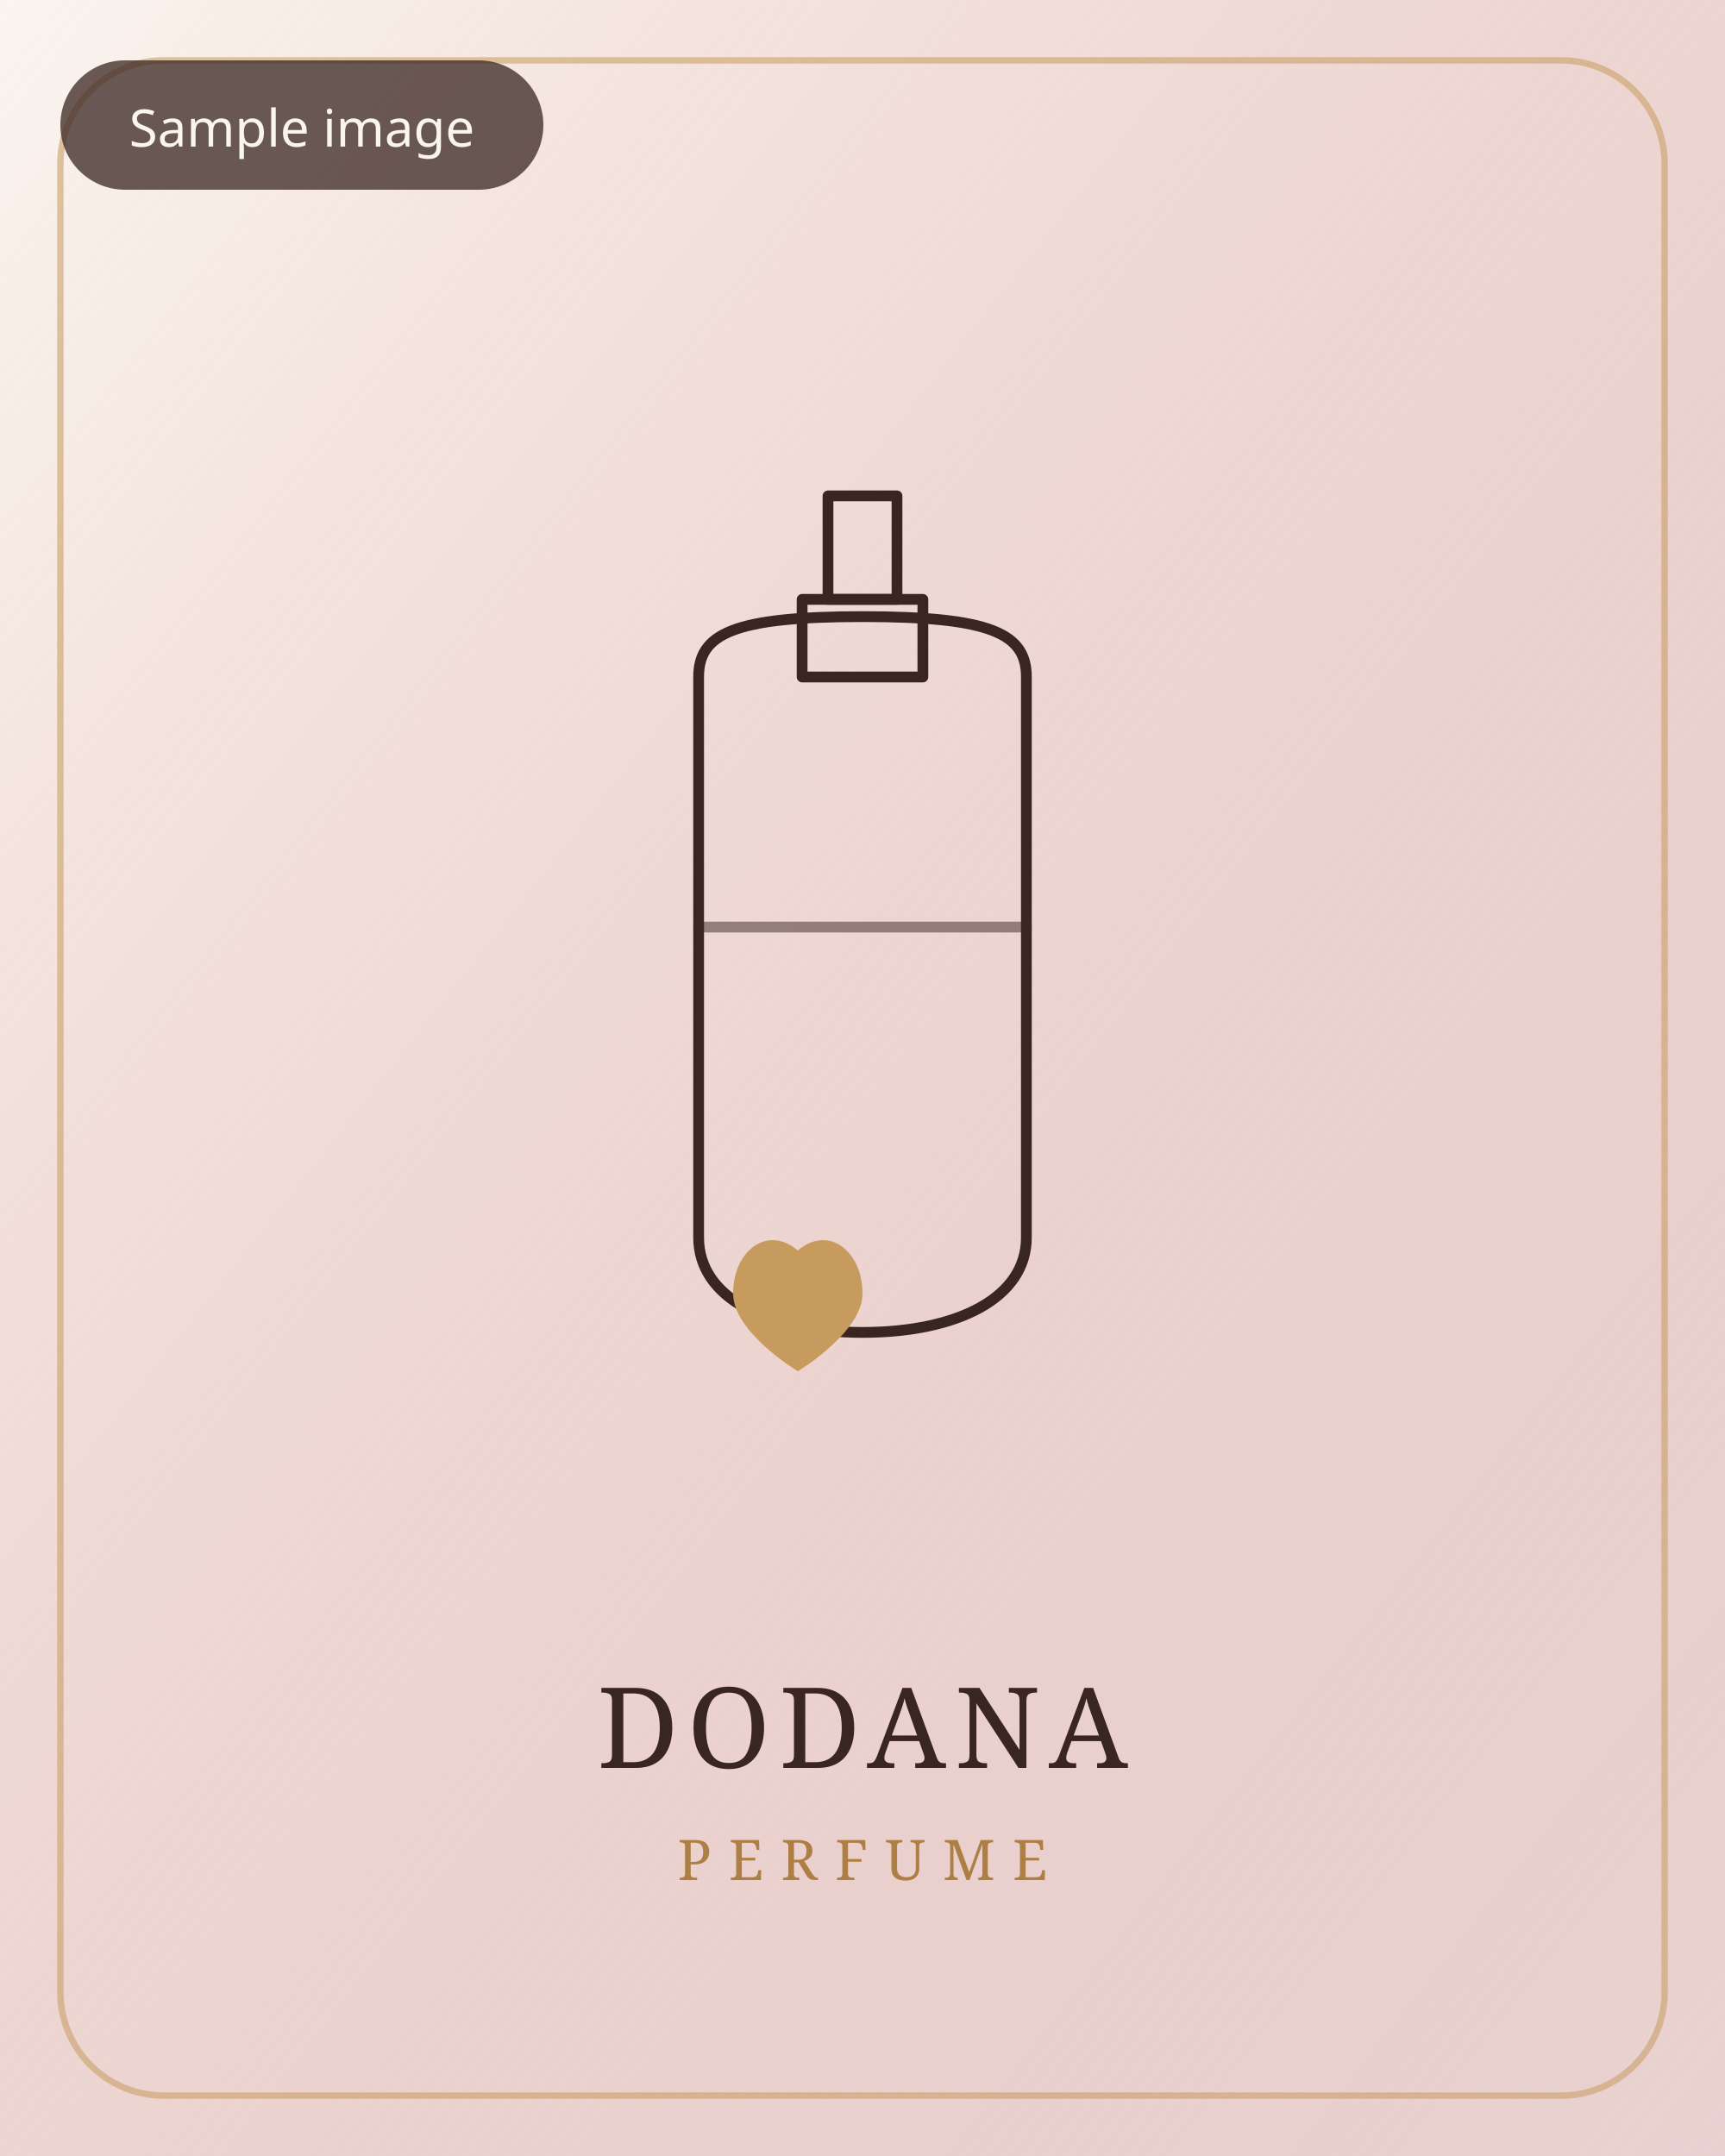
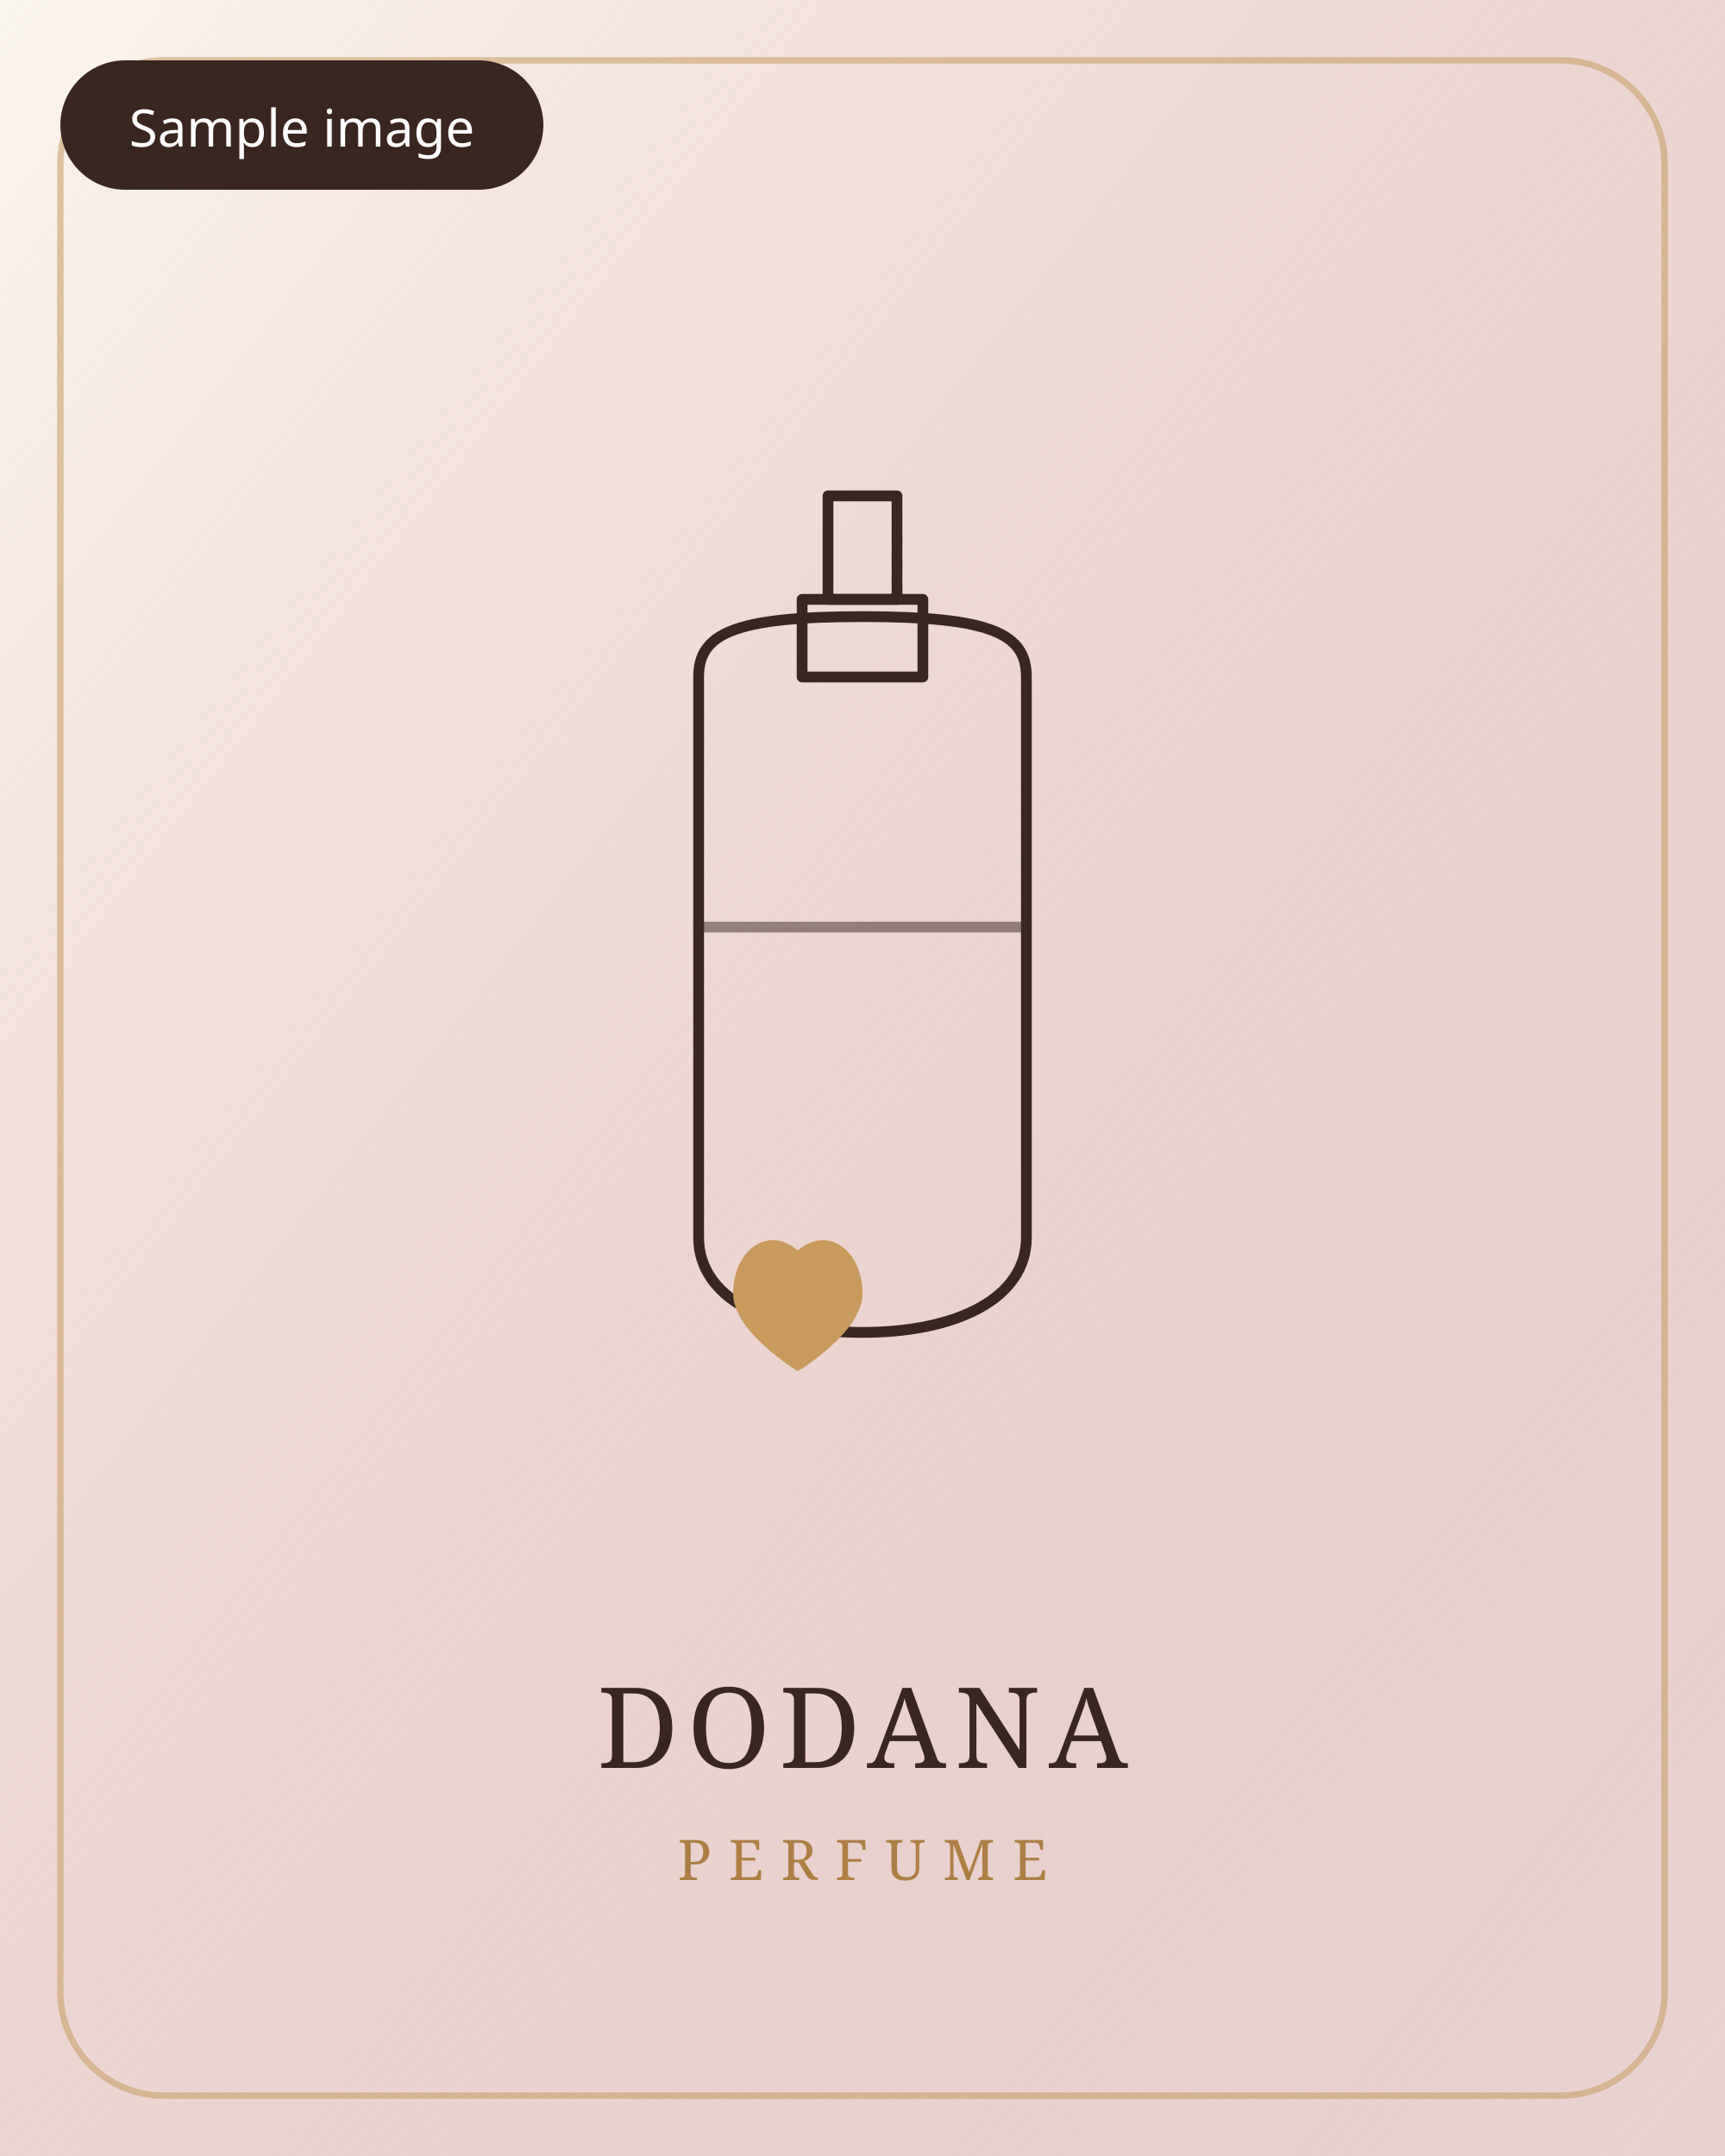
<svg xmlns="http://www.w3.org/2000/svg" viewBox="0 0 400 500" width="400" height="500">
  <defs>
    <linearGradient id="bg3" x1="0" y1="0" x2="1" y2="1">
      <stop offset="0%" stop-color="#FBF5EF" />
      <stop offset="100%" stop-color="#DB9A96" stop-opacity="0.35" />
    </linearGradient>
  </defs>
  <rect width="400" height="500" fill="url(#bg3)" />
  <rect x="14" y="14" width="372" height="472" rx="24" fill="none" stroke="#C79A5E" stroke-width="1.5" opacity="0.55" />
  <g transform="translate(200,225)" fill="none" stroke="#3A2620" stroke-width="2.5" stroke-linecap="round" stroke-linejoin="round">
    <rect x="-8" y="-110" width="16" height="24" />
    <path d="M-14 -86 h28 v18 h-28z" />
    <path d="M-38 -68 c0-10 8-14 38-14 s38 4 38 14 v130 c0 14-16 22-38 22 s-38-8-38-22z" />
    <line x1="-38" y1="-10" x2="38" y2="-10" opacity="0.5" />
  </g>
  <path d="M170 300 c0-10 8-16 15-10 c7-6 15 0 15 10 c0 9-15 18-15 18 s-15-9-15-18z" fill="#C79A5E" />
  <text x="200" y="410" text-anchor="middle" font-family="Georgia, serif" font-size="26" fill="#3A2620" letter-spacing="2">DODANA</text>
  <text x="200" y="436" text-anchor="middle" font-family="Georgia, serif" font-size="13" fill="#AD7F45" letter-spacing="4">PERFUME</text>
-   <rect x="14" y="14" width="112" height="30" rx="15" fill="#3A2620" opacity="0.75" />
-   <text x="70" y="34" text-anchor="middle" font-family="sans-serif" font-size="12" fill="#FBF5EF">Sample image</text>
+   <rect x="14" y="14" width="112" height="30" rx="15" fill="#3A2620" />
+   <text x="70" y="34" text-anchor="middle" font-family="sans-serif" font-size="12" fill="#FFFFFF">Sample image</text>
</svg>
